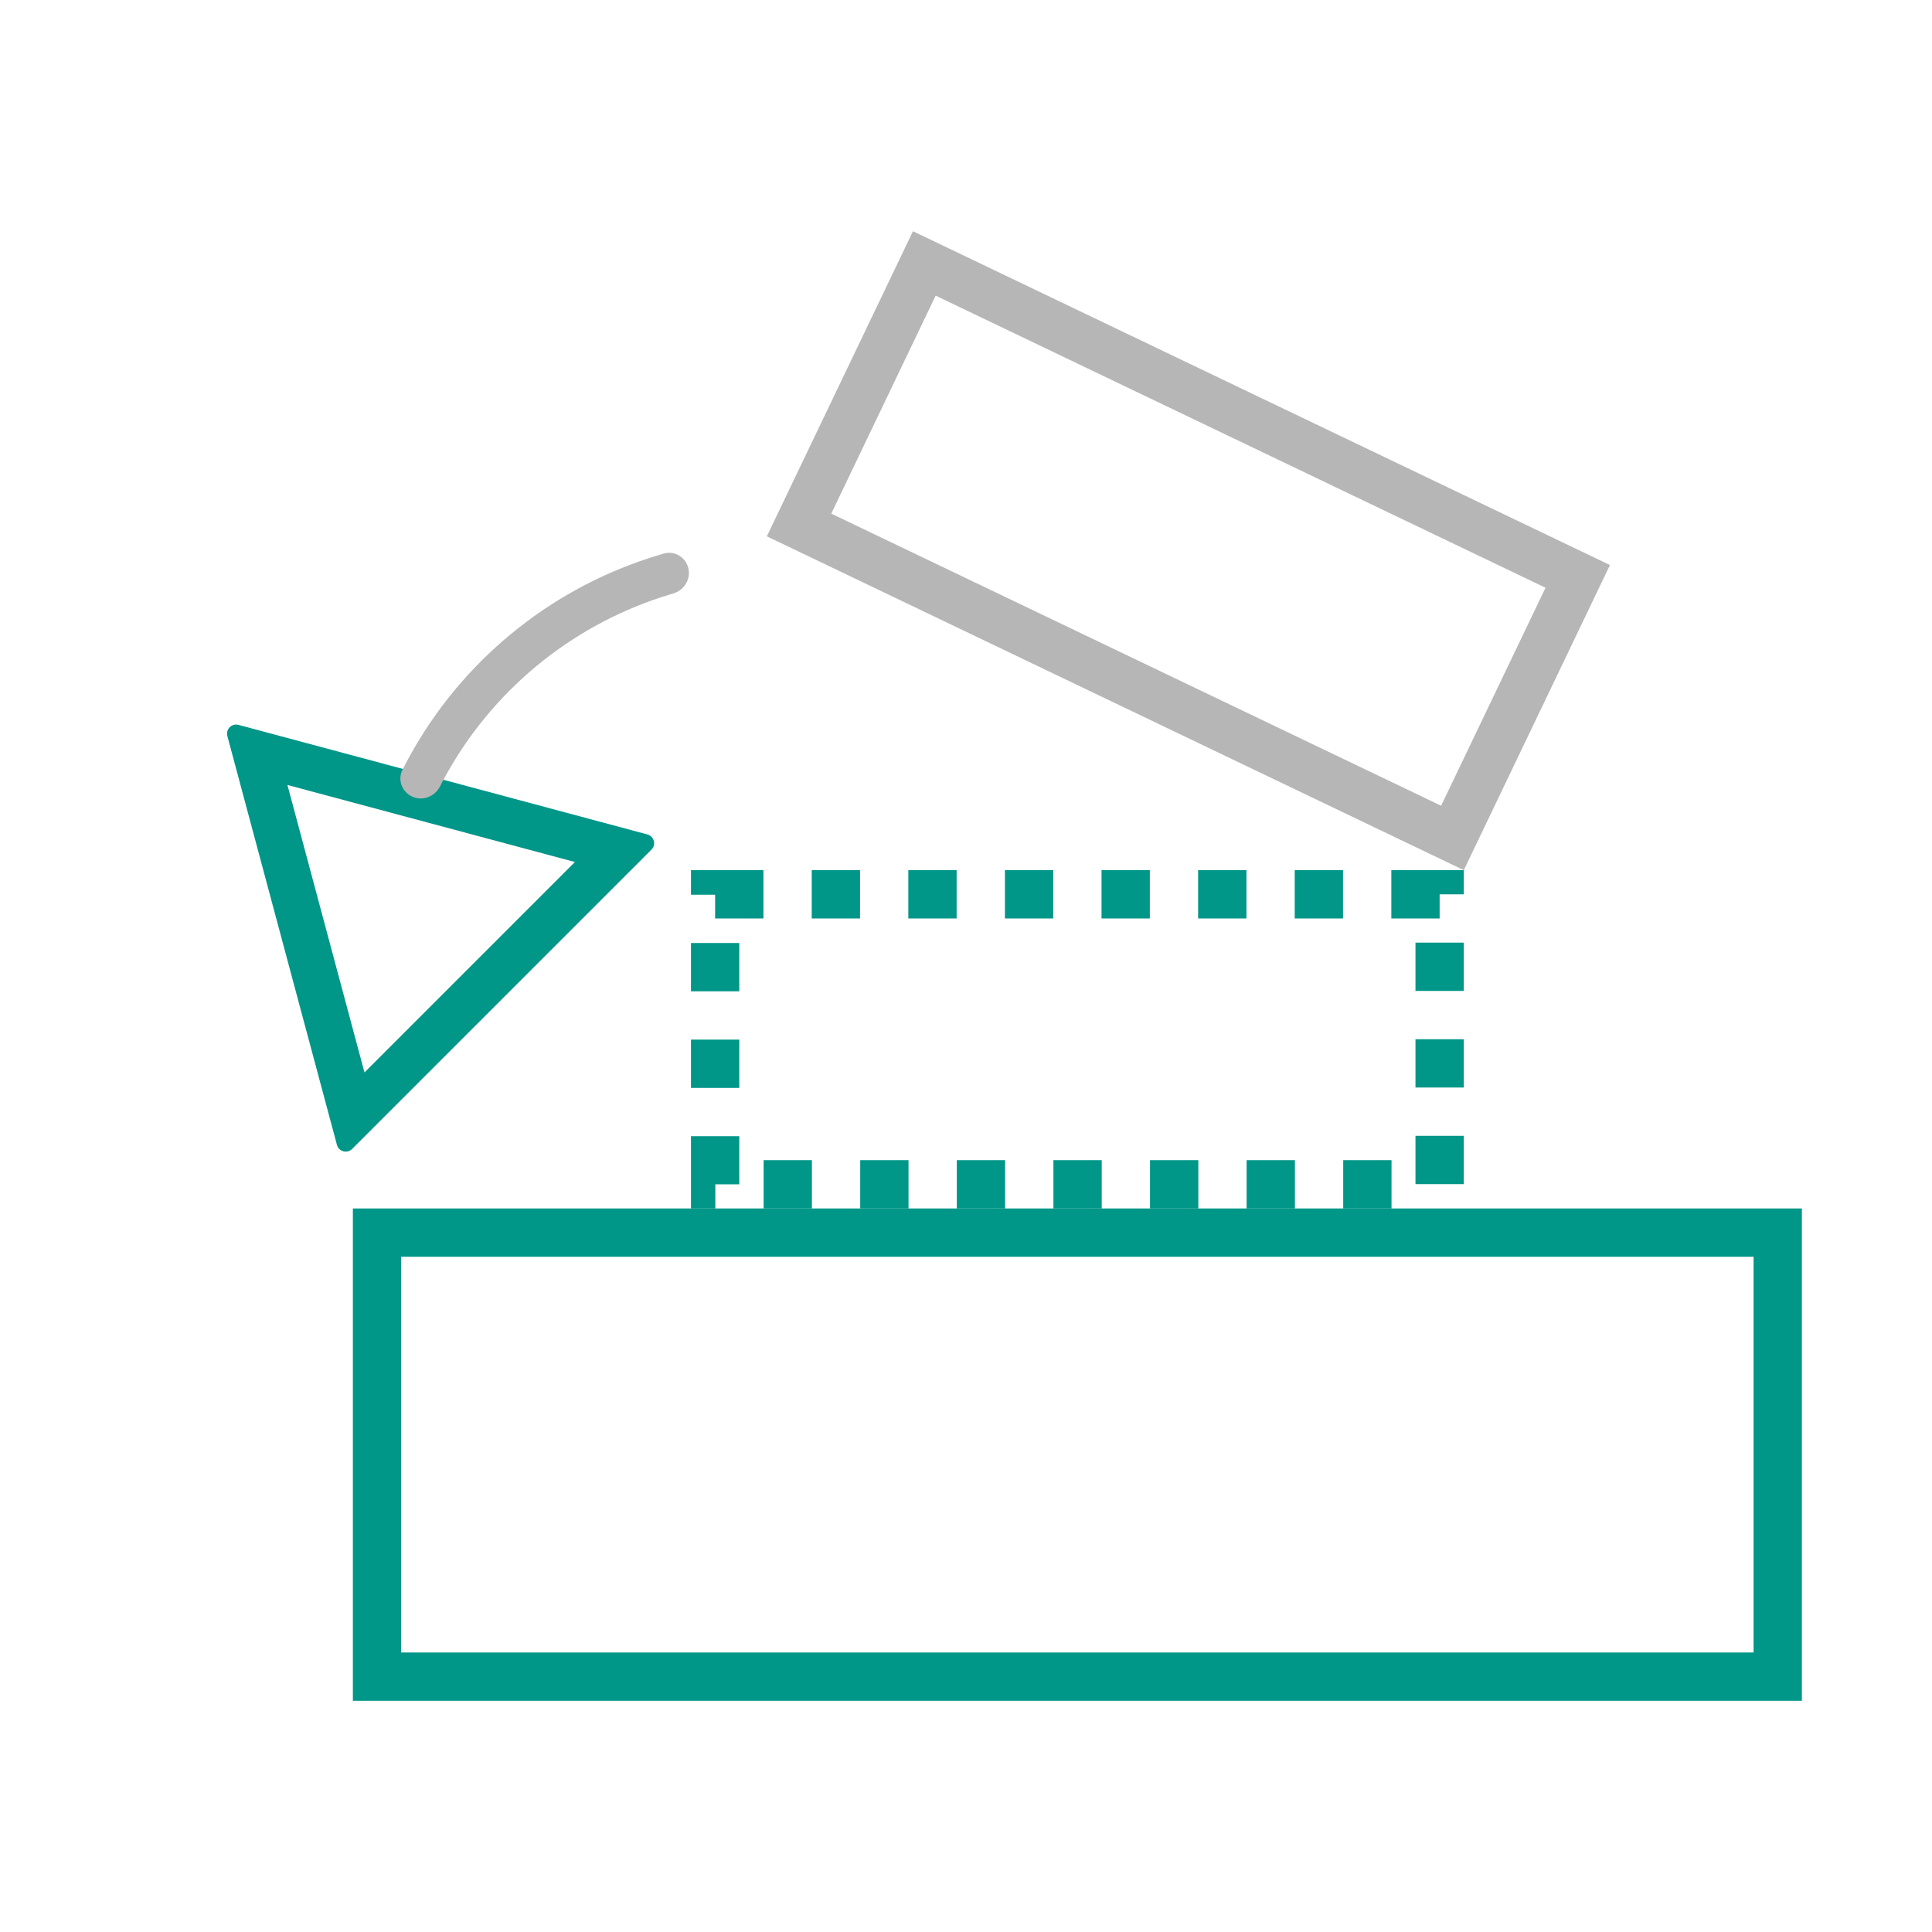
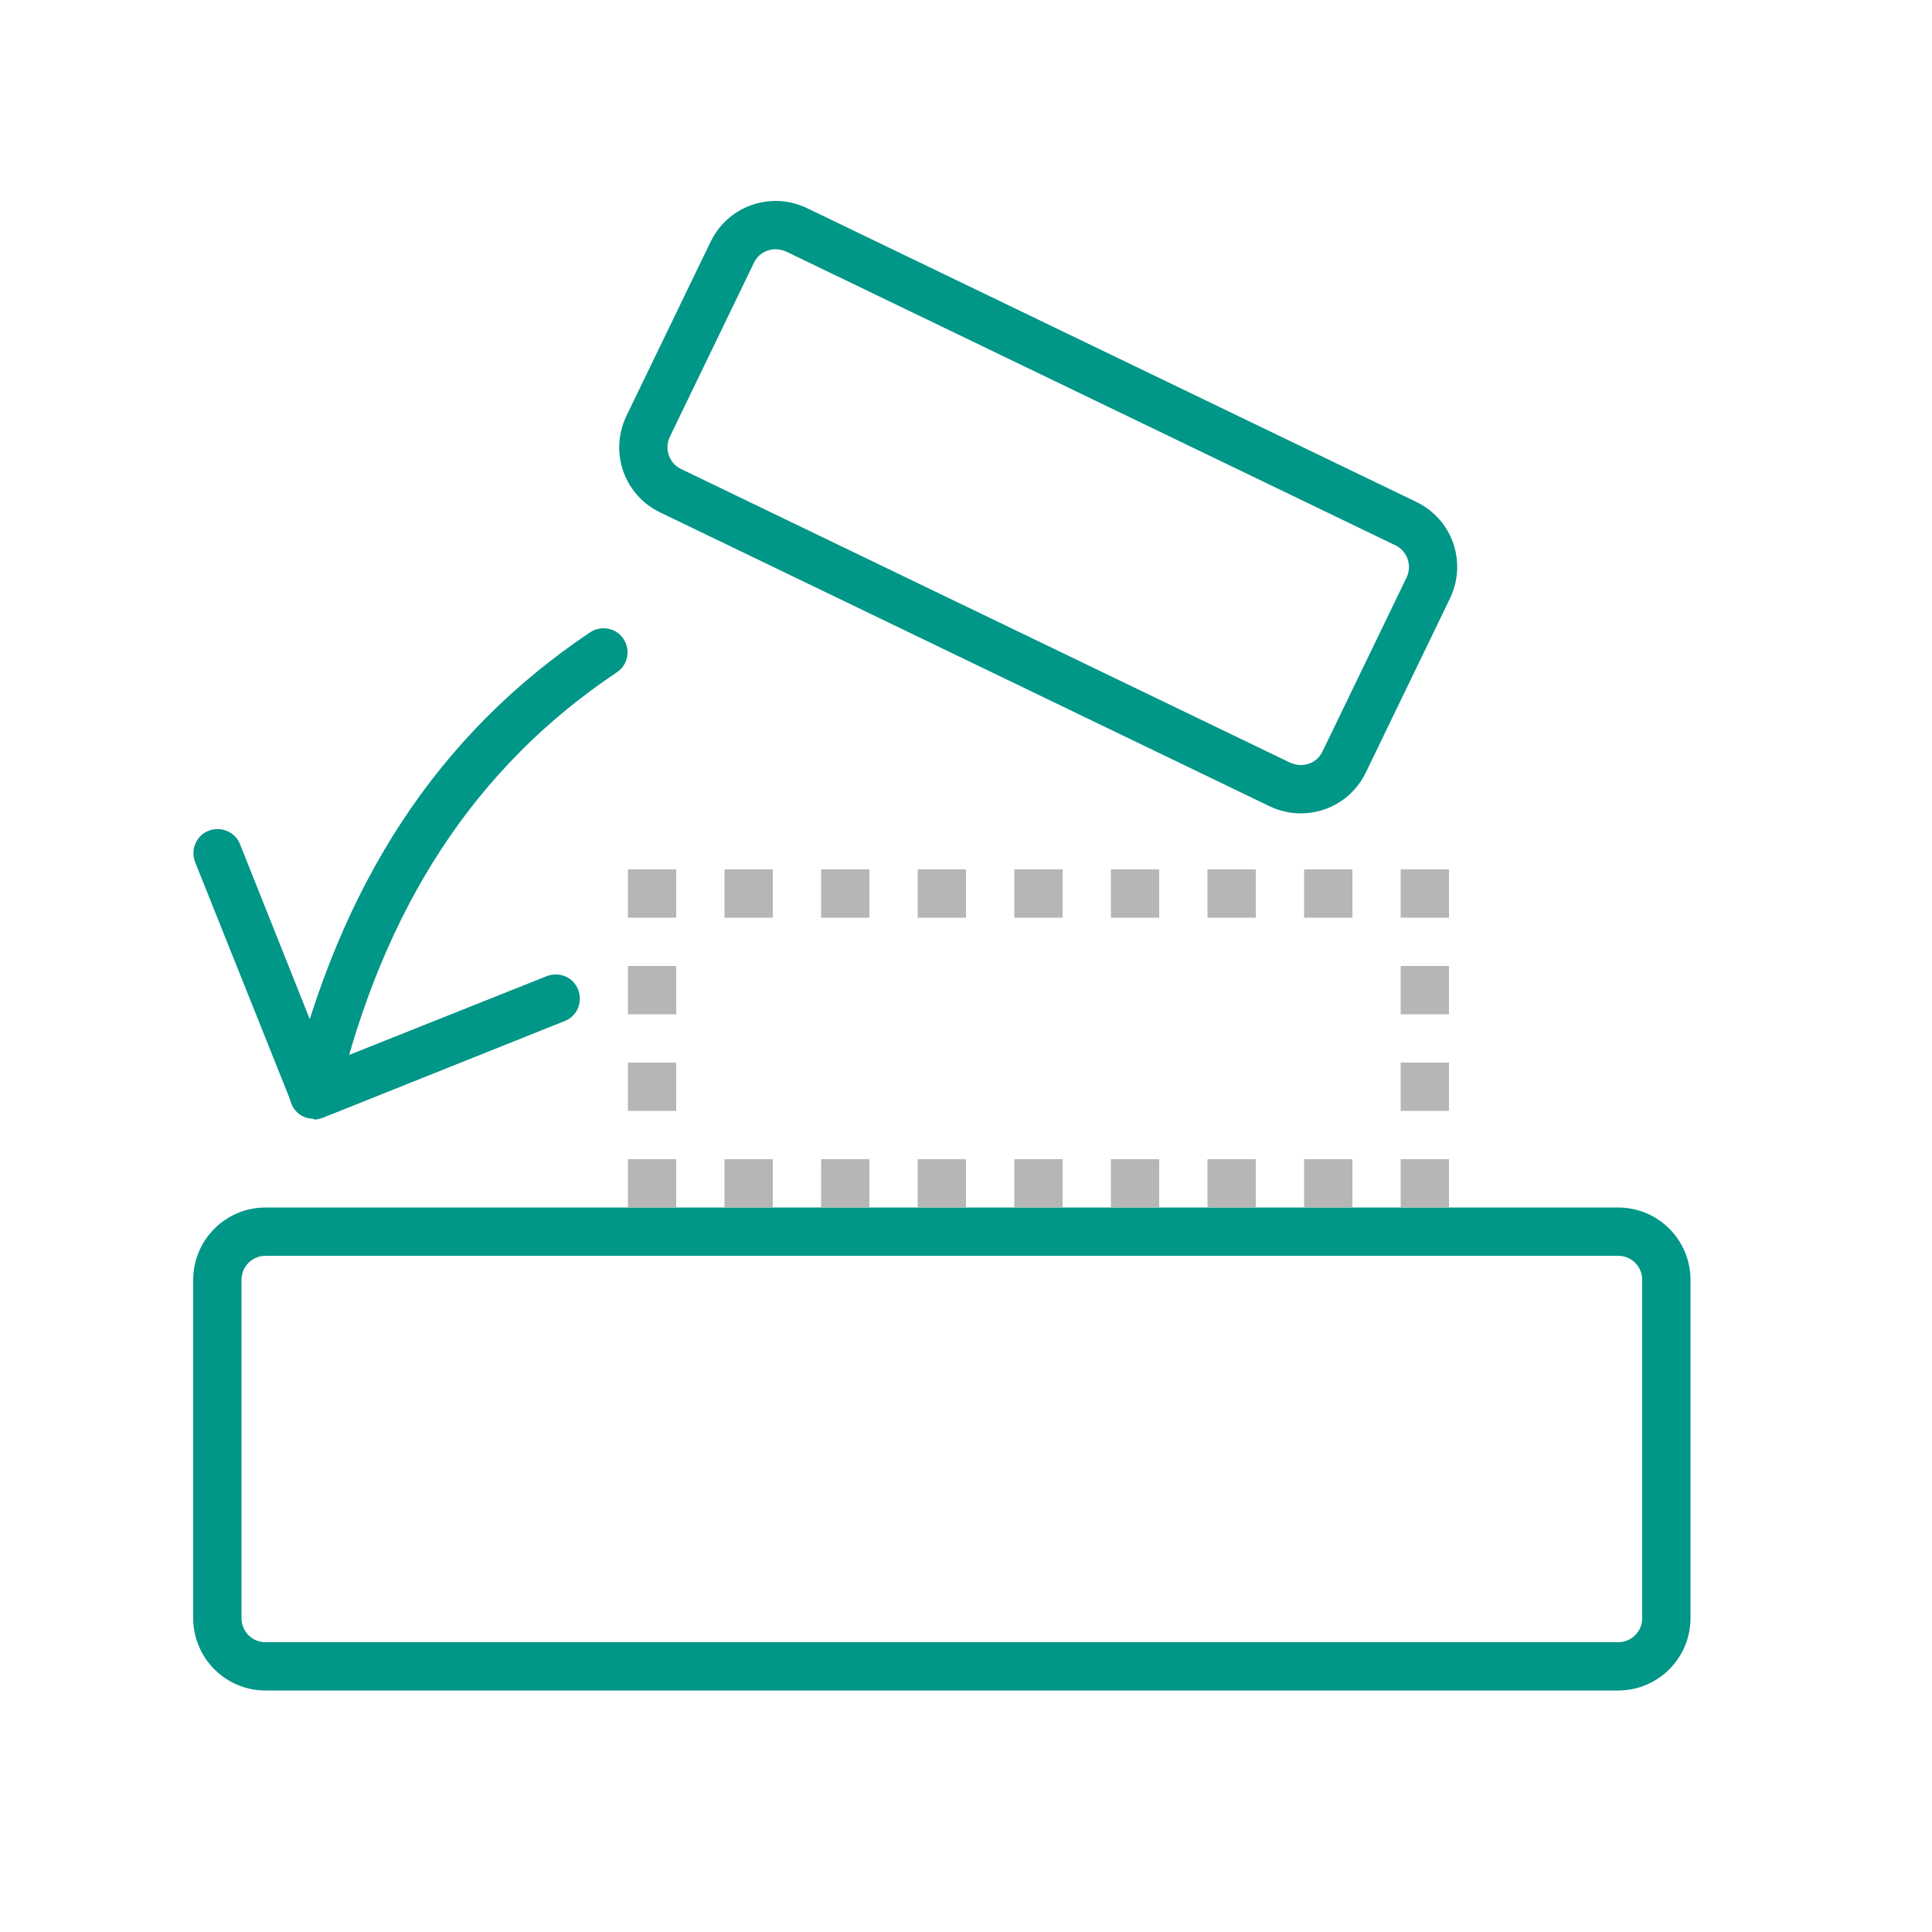
- <svg xmlns="http://www.w3.org/2000/svg" width="40" height="40" viewBox="0 0 40 40" fill="none">
-   <rect x="7.806" y="25.52" width="29" height="9.193" stroke="#009688" />
-   <rect x="19.137" y="5.454" width="15" height="6.004" transform="rotate(25.5934 19.1368 5.45404)" stroke="#b6b6b6" />
-   <rect x="14.806" y="18.516" width="15" height="6.004" stroke="#009688" stroke-dasharray="1 1" />
-   <path fill-rule="evenodd" clip-rule="evenodd" d="M13.488 17.59C13.59 17.488 13.543 17.314 13.403 17.276L4.938 15.008C4.798 14.97 4.67 15.098 4.707 15.238L6.976 23.704C7.013 23.843 7.188 23.89 7.29 23.788L13.488 17.59ZM7.546 22.204L11.903 17.847L5.951 16.252L7.546 22.204Z" fill="#009688" />
-   <path fill-rule="evenodd" clip-rule="evenodd" d="M9.227 16.061C9.705 15.193 10.344 14.421 11.11 13.787C11.877 13.153 12.755 12.67 13.697 12.362C13.777 12.336 13.857 12.311 13.939 12.287C13.952 12.284 13.965 12.279 13.977 12.274C14.18 12.195 14.302 11.982 14.252 11.767C14.199 11.539 13.97 11.396 13.745 11.461C13.73 11.465 13.716 11.469 13.701 11.473C13.609 11.5 13.517 11.529 13.426 11.559C12.386 11.899 11.416 12.433 10.57 13.134C9.723 13.834 9.017 14.687 8.488 15.645C8.441 15.729 8.396 15.814 8.353 15.899C8.346 15.913 8.339 15.926 8.332 15.94C8.227 16.149 8.324 16.4 8.538 16.495C8.739 16.585 8.972 16.504 9.088 16.321C9.095 16.309 9.102 16.297 9.108 16.285C9.146 16.21 9.186 16.135 9.227 16.061Z" fill="#b6b6b6" />
+ <svg xmlns="http://www.w3.org/2000/svg" id="a" width="40" height="40" viewBox="0 0 40 40">
+   <path d="M33.5,35H5.5c-.83,0-1.5-.67-1.5-1.5v-7c0-.83.67-1.5,1.5-1.5h28c.83,0,1.5.67,1.5,1.5v7c0,.83-.67,1.5-1.5,1.5ZM5.5,26c-.28,0-.5.22-.5.5v7c0,.28.22.5.5.5h28c.28,0,.5-.22.5-.5v-7c0-.28-.22-.5-.5-.5H5.5Z" style="fill:#009688;" />
+   <rect x="13" y="18" width="1" height="1" style="fill:#b6b6b6;" />
+   <rect x="15" y="18" width="1" height="1" style="fill:#b6b6b6;" />
+   <rect x="17" y="18" width="1" height="1" style="fill:#b6b6b6;" />
+   <rect x="19" y="18" width="1" height="1" style="fill:#b6b6b6;" />
+   <rect x="21" y="18" width="1" height="1" style="fill:#b6b6b6;" />
+   <rect x="23" y="18" width="1" height="1" style="fill:#b6b6b6;" />
+   <rect x="25" y="18" width="1" height="1" style="fill:#b6b6b6;" />
+   <rect x="27" y="18" width="1" height="1" style="fill:#b6b6b6;" />
+   <rect x="29" y="18" width="1" height="1" style="fill:#b6b6b6;" />
+   <rect x="15" y="24" width="1" height="1" style="fill:#b6b6b6;" />
+   <rect x="17" y="24" width="1" height="1" style="fill:#b6b6b6;" />
+   <rect x="19" y="24" width="1" height="1" style="fill:#b6b6b6;" />
+   <rect x="21" y="24" width="1" height="1" style="fill:#b6b6b6;" />
+   <rect x="23" y="24" width="1" height="1" style="fill:#b6b6b6;" />
+   <rect x="25" y="24" width="1" height="1" style="fill:#b6b6b6;" />
+   <rect x="27" y="24" width="1" height="1" style="fill:#b6b6b6;" />
+   <rect x="29" y="24" width="1" height="1" style="fill:#b6b6b6;" />
+   <rect x="13" y="20" width="1" height="1" style="fill:#b6b6b6;" />
+   <rect x="29" y="20" width="1" height="1" style="fill:#b6b6b6;" />
+   <rect x="13" y="22" width="1" height="1" style="fill:#b6b6b6;" />
+   <rect x="29" y="22" width="1" height="1" style="fill:#b6b6b6;" />
+   <rect x="13" y="24" width="1" height="1" style="fill:#b6b6b6;" />
+   <path d="M6.5,23.16c-.2,0-.39-.12-.46-.31l-2-5c-.1-.26.02-.55.28-.65.25-.1.55.02.65.28l1.81,4.54,4.54-1.81c.26-.1.55.02.65.28s-.02.55-.28.65l-5,2c-.06.02-.12.04-.19.04Z" style="fill:#009688;" />
+   <path d="M6.5,23.16s-.08,0-.12-.01c-.27-.06-.43-.33-.37-.6,1.03-4.26,3.06-7.35,6.21-9.46.23-.15.54-.09.69.14.15.23.09.54-.14.69-2.93,1.96-4.83,4.85-5.79,8.86-.06.23-.26.38-.49.38Z" style="fill:#009688;" />
+   <path d="M16.06,5.16c.07,0,.15.02.22.05l12.61,6.08c.25.12.35.42.23.67l-1.74,3.6c-.1.21-.3.28-.45.28-.07,0-.15-.02-.22-.05l-12.61-6.08c-.25-.12-.35-.42-.23-.67l1.74-3.6c.1-.21.3-.28.45-.28M16.06,4.16c-.56,0-1.09.31-1.35.85l-1.74,3.6c-.36.75-.05,1.64.7,2l12.61,6.08c.21.1.43.15.65.15.56,0,1.09-.31,1.35-.85l1.74-3.6c.36-.75.05-1.64-.7-2l-12.61-6.08c-.21-.1-.43-.15-.65-.15h0Z" style="fill:#009688;" />
</svg>
